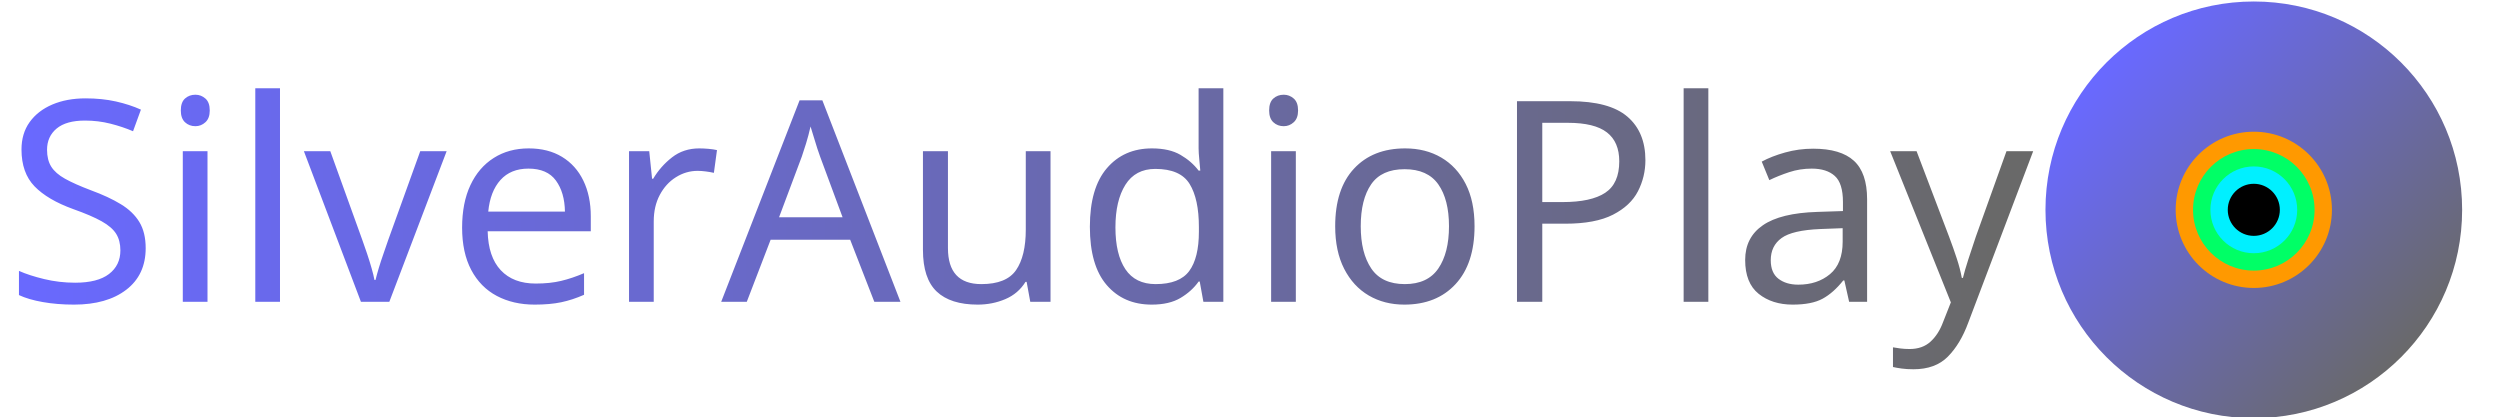
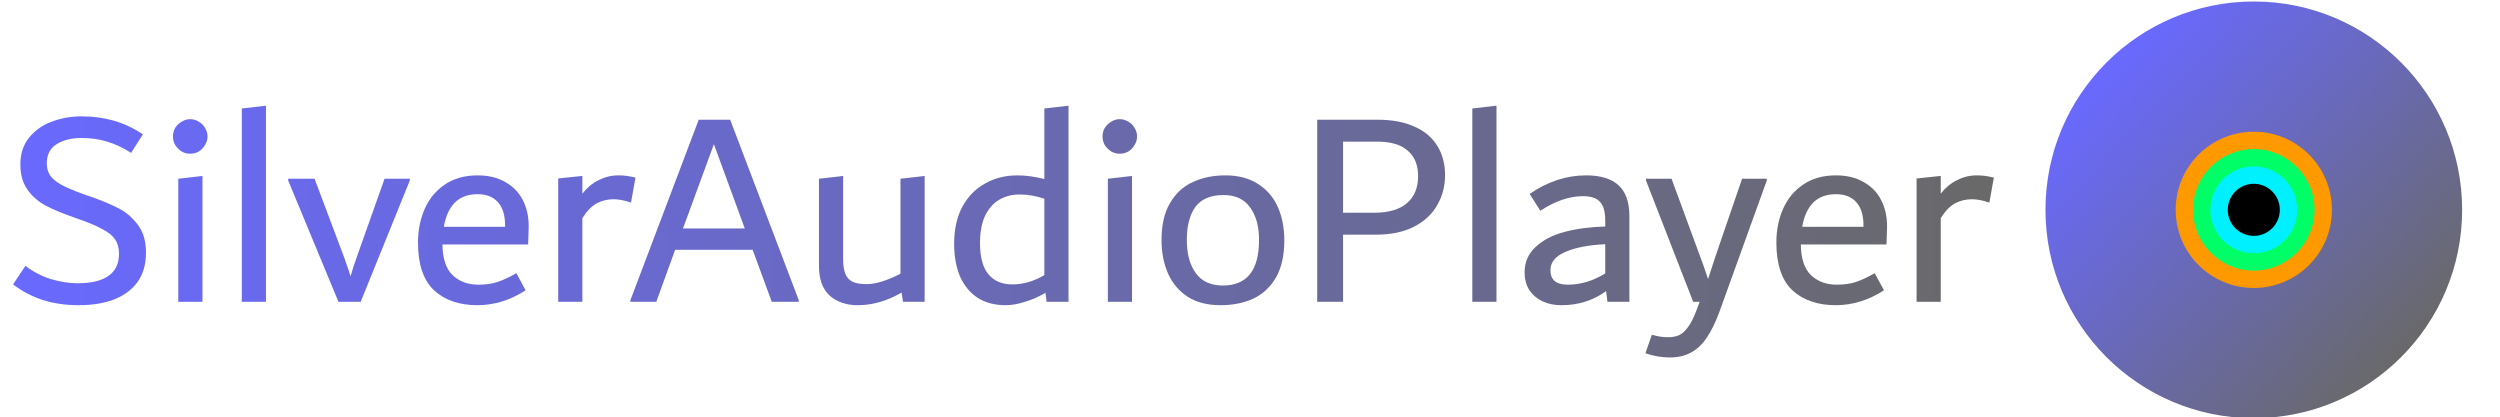
<svg xmlns="http://www.w3.org/2000/svg" xmlns:xlink="http://www.w3.org/1999/xlink" width="1200mm" height="200mm" viewBox="0 0 1200 200" version="1.1" id="SVGRoot" xml:space="preserve">
  <defs id="defs123">
    <linearGradient xlink:href="#linearGradient2656" id="linearGradient2658" x1="13.432" y1="101.867" x2="964.216" y2="101.867" gradientUnits="userSpaceOnUse" gradientTransform="translate(-7.162125,9.285213)" />
    <linearGradient id="linearGradient2656">
      <stop style="stop-color:#6969ff;stop-opacity:1;" offset="0" id="stop2652" />
      <stop style="stop-color:#696969;stop-opacity:1;" offset="1" id="stop2654" />
    </linearGradient>
    <linearGradient xlink:href="#linearGradient2656" id="linearGradient1083" x1="167.174" y1="201.629" x2="1039.94" y2="1023.269" gradientUnits="userSpaceOnUse" />
  </defs>
  <g id="layer1">
-     <text xml:space="preserve" style="font-style:normal;font-variant:normal;font-weight:normal;font-stretch:normal;font-size:134.882px;font-family:Dubai;-inkscape-font-specification:Dubai;fill:url(#linearGradient2658);stroke-width:11.24" x="2.224" y="144.873" id="text2492">
-       <tspan id="tspan2490" style="fill:url(#linearGradient2658);stroke-width:11.24" x="2.224" y="144.873">SilverAudioPlayer</tspan>
-     </text>
+     <g aria-label="SilverAudioPlayer" id="text2492" style="font-size:134.882px;font-family:Dubai;-inkscape-font-specification:Dubai;fill:url(#linearGradient2658);stroke-width:11.24">
+       <path d="m 37.697,146.492 q -9.442,0 -17.4,-2.563 -7.958,-2.698 -14.028,-7.419 l 5.935,-8.902 q 5.395,4.181 12.139,6.339 6.879,2.023 12.949,2.023 9.712,0 14.702,-3.507 5.126,-3.507 5.126,-10.656 0,-4.181 -1.888,-6.879 -1.753,-2.698 -5.935,-4.856 -4.046,-2.293 -11.735,-4.991 l -2.293,-0.809 Q 26.772,101.306 21.512,98.474 16.251,95.506 13.014,90.786 9.777,86.065 9.777,78.916 q 0,-7.553 4.046,-12.679 4.181,-5.26 10.925,-7.823 6.744,-2.563 14.432,-2.563 8.093,0 15.242,2.023 7.284,2.023 14.163,6.609 l -5.665,8.902 q -5.935,-3.777 -11.465,-5.395 -5.53,-1.753 -12.409,-1.753 -7.149,0 -11.87,2.967 -4.721,2.967 -4.721,9.172 0,3.237 1.484,5.665 1.619,2.428 5.395,4.586 3.912,2.158 10.791,4.586 l 2.293,0.809 q 9.037,3.102 14.432,5.935 5.395,2.698 9.307,7.958 3.912,5.126 3.912,13.353 0,8.228 -3.912,13.893 -3.912,5.53 -11.195,8.498 -7.284,2.833 -17.265,2.833 z" id="path323" />
+       <path d="m 91.246,73.79 q -2.158,0 -4.046,-1.079 -1.888,-1.214 -3.102,-3.102 -1.079,-1.888 -1.079,-4.046 0,-2.293 1.079,-4.181 1.214,-1.888 3.102,-2.967 1.888,-1.214 4.046,-1.214 2.293,0 4.181,1.214 1.888,1.079 2.967,2.967 1.214,1.888 1.214,4.181 0,2.158 -1.214,4.046 -1.079,1.888 -2.967,3.102 -1.888,1.079 -4.181,1.079 z M 85.581,144.873 V 85.795 l 11.6,-1.349 V 144.873 Z" id="path325" />
+       <path d="M 116.064,144.873 V 52.074 l 11.6,-1.349 V 144.873 Z" id="path327" />
+       <path d="m 196.723,85.795 v 0.809 L 173.119,144.873 H 162.463 L 138.319,86.604 v -0.809 h 12.679 l 14.297,38.037 q 0.54,1.349 2.158,6.205 l 0.809,2.563 q 1.349,-4.586 2.833,-8.767 l 13.488,-38.037 z" id="path329" />
+       <path d="m 253.509,117.357 h -41.139 q 0.135,10.116 4.856,14.702 4.856,4.586 12.409,4.586 5.395,0 9.307,-1.349 4.046,-1.349 8.902,-4.181 l 4.451,8.228 q -11.06,7.149 -23.2,7.149 -12.949,0 -20.772,-7.149 -7.688,-7.284 -7.688,-22.93 0,-8.902 3.237,-16.186 3.237,-7.284 9.577,-11.6 6.474,-4.451 15.781,-4.451 7.823,0 13.353,3.237 5.53,3.102 8.363,8.632 2.833,5.53 2.833,12.679 z M 229.23,93.213 q -7.014,0 -11.06,4.181 -3.912,4.181 -5.126,11.465 h 29.404 v -0.54 q 0,-7.553 -3.507,-11.33 -3.372,-3.777 -9.711,-3.777 z" id="path331" />
+       <path d="m 296.806,84.176 q 2.293,0 4.181,0.27 1.888,0.27 4.046,0.809 l -2.158,12.004 q -4.586,-1.619 -8.363,-1.619 -4.316,0 -7.958,1.888 -3.642,1.888 -7.014,7.149 V 144.873 H 267.941 V 85.66 l 11.6,-1.214 v 8.498 q 3.372,-4.316 7.823,-6.474 4.451,-2.293 9.442,-2.293 z" id="path333" />
+       <path d="m 350.489,57.47 32.911,86.594 v 0.809 h -12.949 l -9.172,-24.953 h -37.227 l -9.037,24.953 h -12.409 v -0.809 L 335.382,57.47 Z M 327.829,109.669 h 29.674 L 342.666,69.204 Z" id="path335" />
+       <path d="M 443.827,84.446 V 144.873 h -10.386 l -0.674,-4.451 q -10.386,6.07 -21.042,6.07 -8.228,0 -13.488,-4.586 -5.126,-4.721 -5.126,-14.163 V 85.795 l 11.6,-1.349 v 39.925 q 0,4.451 1.079,7.149 1.079,2.563 3.507,3.777 2.428,1.079 6.744,1.079 6.474,0 16.186,-4.991 V 85.795 Z" id="path337" />
+       <path d="M 512.887,50.726 V 144.873 h -10.521 l -0.54,-4.316 q -4.856,2.833 -9.846,4.316 -4.991,1.619 -9.307,1.619 -7.823,0 -13.353,-3.507 -5.53,-3.642 -8.498,-10.251 -2.833,-6.744 -2.833,-15.781 0,-10.251 3.912,-17.67 4.046,-7.419 10.925,-11.195 6.879,-3.912 15.646,-3.912 5.8,0 12.814,1.753 V 52.074 Z m -42.488,65.957 q 0,10.116 4.046,14.972 4.046,4.856 11.465,4.856 7.823,0 15.377,-4.451 V 95.372 q -6.07,-2.023 -11.87,-2.023 -5.53,0 -9.846,2.563 -4.181,2.428 -6.744,7.688 -2.428,5.26 -2.428,13.084 z" id="path339" />
+       <path d="m 537.435,73.79 q -2.158,0 -4.046,-1.079 -1.888,-1.214 -3.102,-3.102 -1.079,-1.888 -1.079,-4.046 0,-2.293 1.079,-4.181 1.214,-1.888 3.102,-2.967 1.888,-1.214 4.046,-1.214 2.293,0 4.181,1.214 1.888,1.079 2.967,2.967 1.214,1.888 1.214,4.181 0,2.158 -1.214,4.046 -1.079,1.888 -2.967,3.102 -1.888,1.079 -4.181,1.079 z M 531.77,144.873 V 85.795 l 11.6,-1.349 V 144.873 Z" id="path341" />
+       <path d="m 585.858,146.492 q -9.442,0 -15.781,-4.046 -6.339,-4.181 -9.442,-11.195 -3.102,-7.149 -3.102,-16.051 0,-10.791 4.046,-17.67 4.046,-7.014 10.925,-10.116 6.879,-3.237 15.646,-3.237 9.442,0 15.781,4.181 6.339,4.046 9.442,11.06 3.102,7.014 3.102,15.916 0,10.925 -4.046,17.939 -4.046,6.879 -10.925,10.116 -6.879,3.102 -15.646,3.102 z m 1.079,-9.442 q 17.4,0 17.4,-21.851 0,-9.846 -4.316,-15.646 -4.181,-5.935 -12.679,-5.935 -9.442,0 -13.623,5.8 -4.046,5.665 -4.046,15.781 0,9.981 4.316,15.916 4.316,5.935 12.949,5.935 z" id="path343" />
+       <path d="m 661.392,57.47 q 10.386,0 17.67,3.372 7.284,3.237 10.925,9.307 3.642,5.935 3.642,13.893 0,7.958 -3.777,14.432 -3.642,6.474 -11.195,10.386 -7.419,3.777 -18.344,3.777 h -15.646 v 32.237 H 632.257 V 57.47 Z m -2.023,44.646 q 10.656,0 15.916,-4.586 5.395,-4.586 5.395,-12.949 0,-8.093 -4.991,-12.274 -4.856,-4.316 -14.567,-4.316 H 644.667 V 102.116 Z" id="path345" />
+       <path d="M 706.712,144.873 V 52.074 l 11.6,-1.349 V 144.873 Z" id="path347" />
+       <path d="m 761.339,84.176 q 10.386,0 15.511,4.721 5.26,4.721 5.26,14.837 v 41.139 h -10.521 l -0.674,-5.126 q -9.307,6.744 -21.446,6.744 -5.126,0 -9.172,-1.888 -4.046,-2.023 -6.339,-5.53 -2.158,-3.642 -2.158,-8.228 0,-7.419 5.26,-12.274 5.26,-4.991 14.028,-7.284 8.767,-2.293 19.423,-2.563 v -2.967 q 0,-6.07 -2.428,-8.767 -2.428,-2.833 -8.228,-2.833 -9.846,0 -20.502,7.014 l -5.126,-8.093 q 12.949,-8.902 27.111,-8.902 z m -17.13,45.455 q 0,3.507 2.023,5.26 2.158,1.753 6.339,1.753 9.172,0 17.939,-5.395 v -14.028 q -11.735,0.54 -19.018,3.642 -7.284,3.102 -7.284,8.767 z" id="path349" />
+       <path d="m 848.069,85.795 v 0.809 l -22.525,62.45 q -2.967,8.228 -6.339,13.084 -3.372,4.991 -7.688,7.149 -4.181,2.293 -9.981,2.293 -5.935,0 -11.735,-2.023 l 3.102,-8.902 q 3.912,1.214 7.688,1.214 3.102,0 5.26,-0.944 2.158,-0.944 4.181,-3.642 2.158,-2.698 4.181,-8.093 l 1.619,-4.316 h -3.102 L 790.069,86.604 v -0.809 h 12.274 l 13.893,37.767 1.484,4.046 2.158,6.339 3.372,-10.386 12.949,-37.767 z" id="path351" />
+       <path d="m 905.528,117.357 h -41.139 q 0.135,10.116 4.856,14.702 4.856,4.586 12.409,4.586 5.395,0 9.307,-1.349 4.046,-1.349 8.902,-4.181 l 4.451,8.228 q -11.06,7.149 -23.2,7.149 -12.949,0 -20.772,-7.149 -7.688,-7.284 -7.688,-22.93 0,-8.902 3.237,-16.186 3.237,-7.284 9.577,-11.6 6.474,-4.451 15.781,-4.451 7.823,0 13.353,3.237 5.53,3.102 8.363,8.632 2.833,5.53 2.833,12.679 z M 881.25,93.213 q -7.014,0 -11.06,4.181 -3.912,4.181 -5.126,11.465 h 29.404 v -0.54 q 0,-7.553 -3.507,-11.33 -3.372,-3.777 -9.712,-3.777 z" id="path353" />
+       <path d="m 948.826,84.176 q 2.293,0 4.181,0.27 1.888,0.27 4.046,0.809 l -2.158,12.004 q -4.586,-1.619 -8.363,-1.619 -4.316,0 -7.958,1.888 -3.642,1.888 -7.014,7.149 V 144.873 H 919.961 V 85.66 l 11.6,-1.214 v 8.498 q 3.372,-4.316 7.823,-6.474 4.451,-2.293 9.442,-2.293 z" id="path355" />
+     </g>
    <g style="fill:none" id="g277" transform="matrix(0.1666667,0,0,0.1666667,981.8248,0.7170678)">
      <circle cx="600" cy="600" r="600" fill="url(#sap)" id="circle256" style="fill-opacity:1;fill:url(#linearGradient1083);opacity:1;stroke-width:1.002;stroke-dasharray:none" />
      <circle cx="600" cy="600" r="225" fill="#ff9900" id="circle258" />
      <circle cx="600" cy="600" r="175" fill="#00ff66" id="circle260" />
      <circle cx="600" cy="600" r="125" fill="#00f0ff" id="circle262" />
      <circle cx="600" cy="600" r="75" fill="#000000" id="circle264" />
    </g>
  </g>
</svg>
